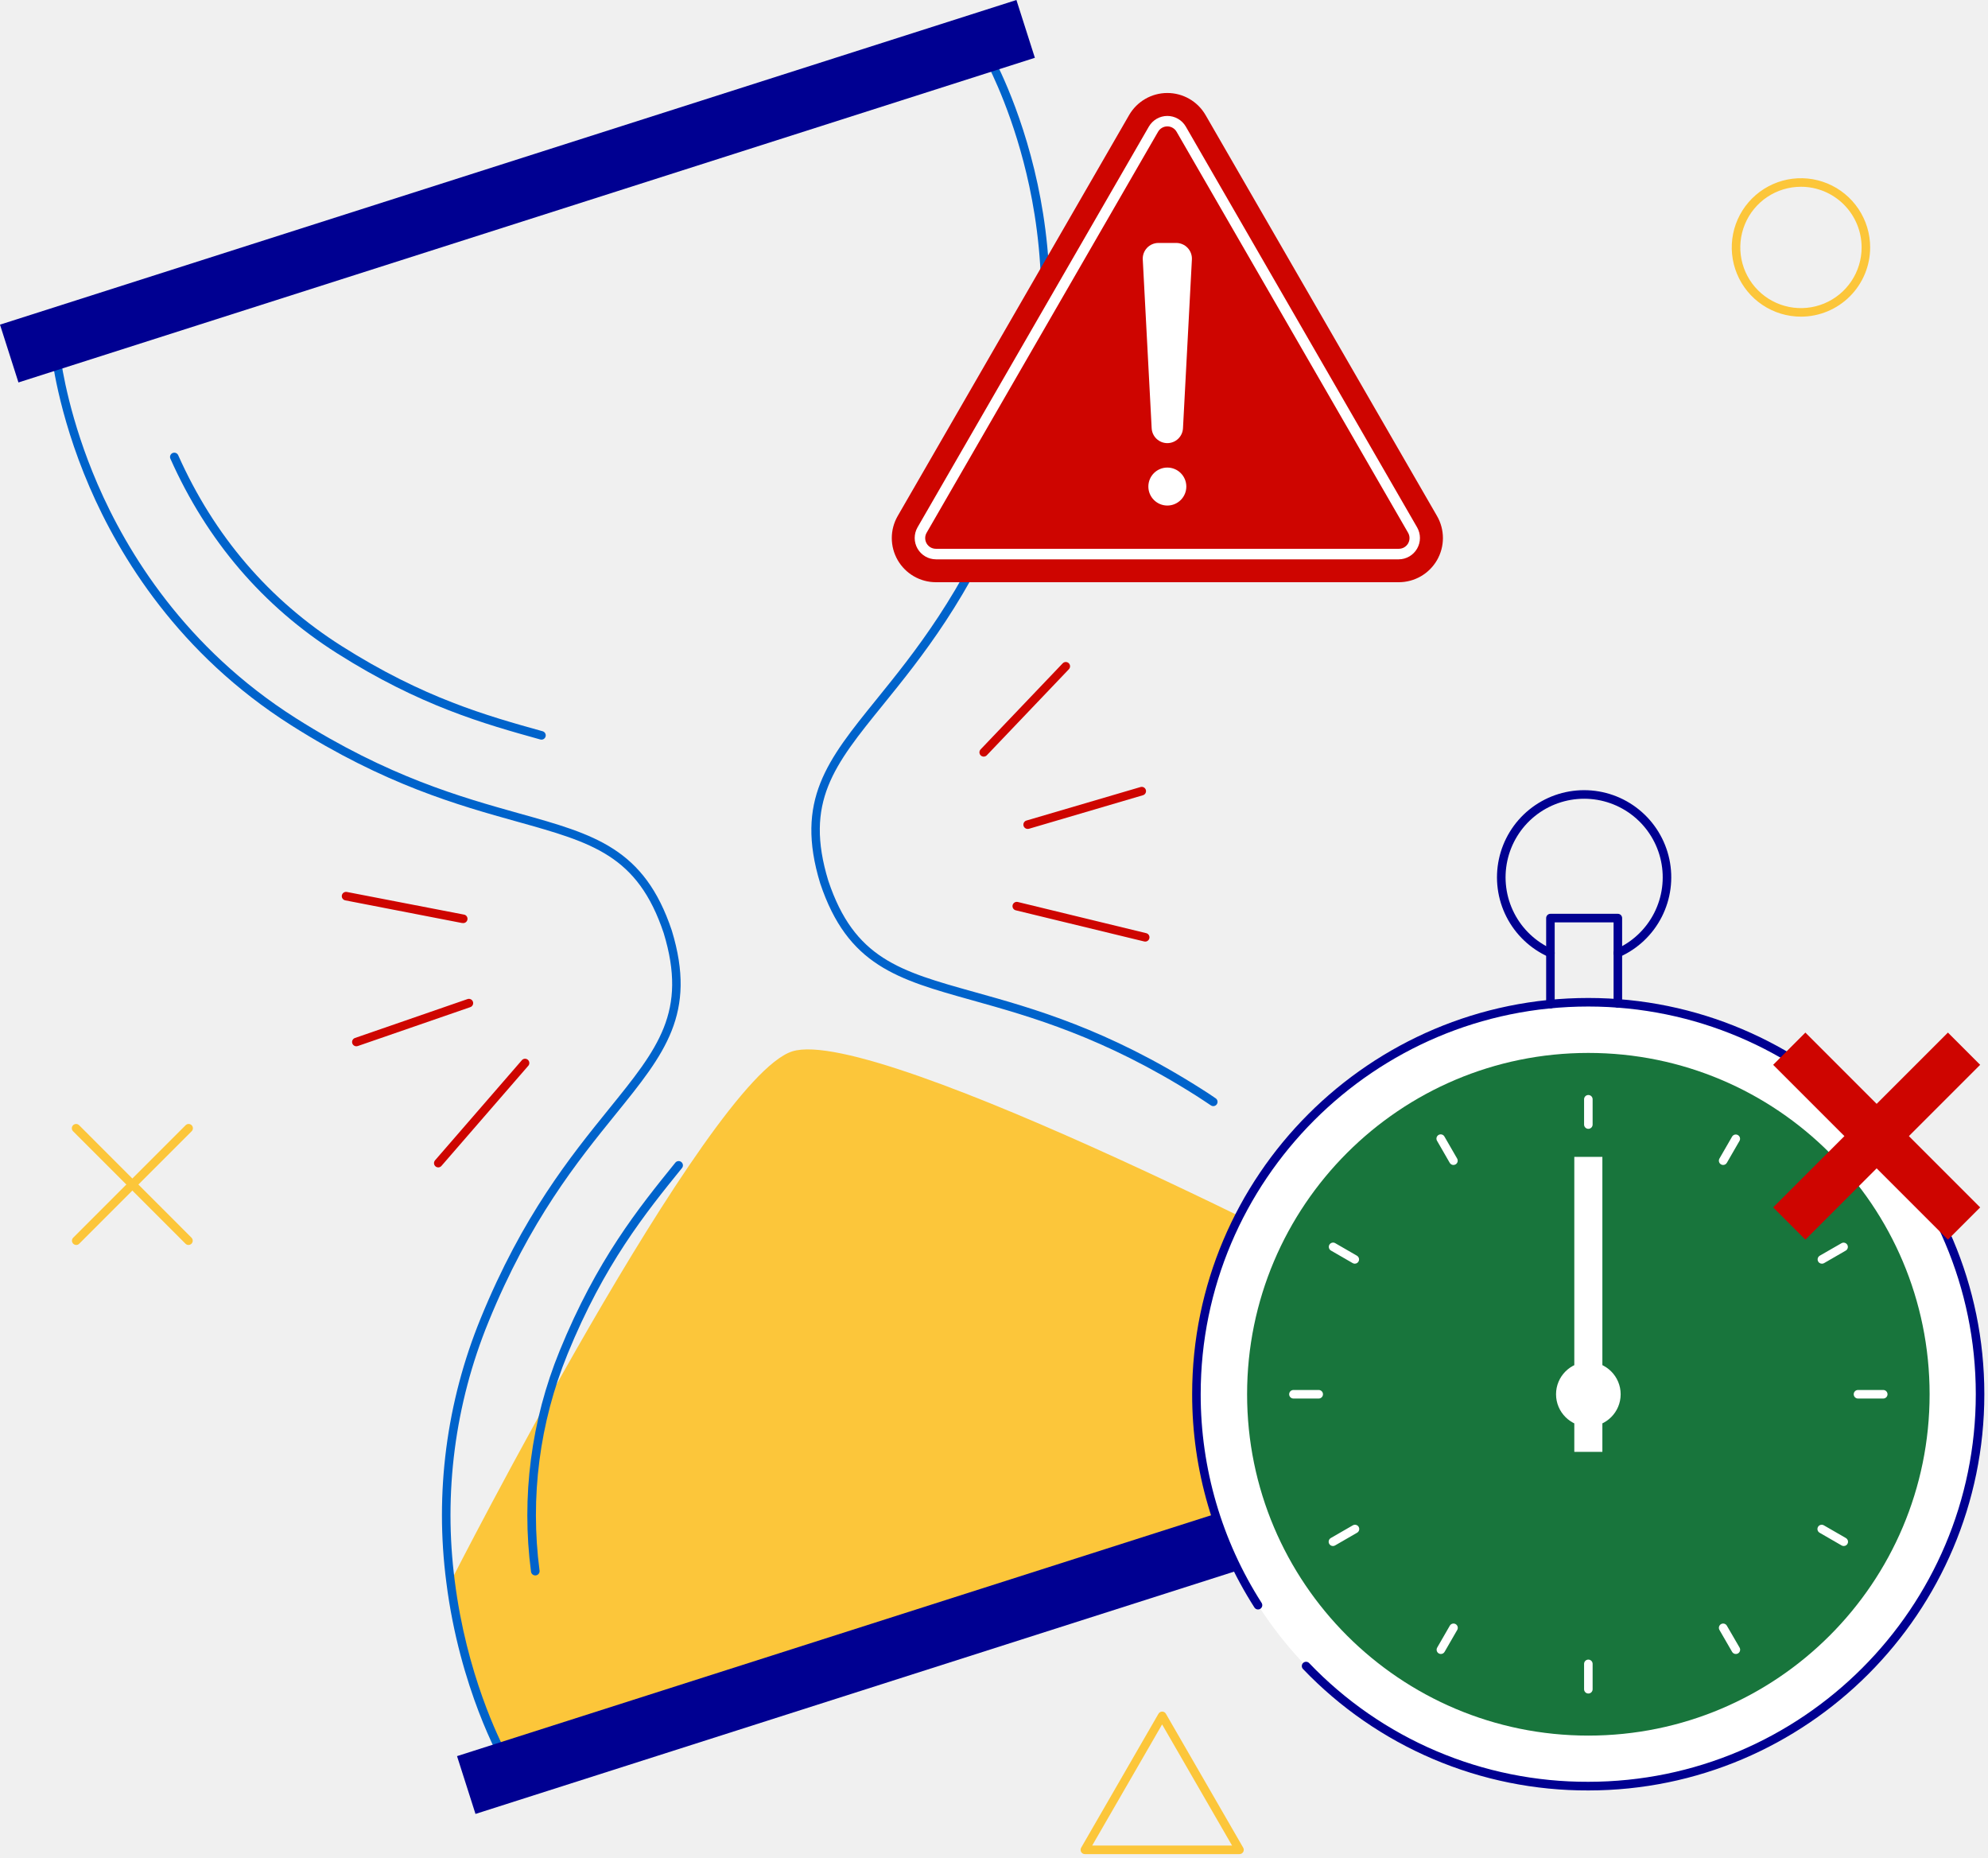
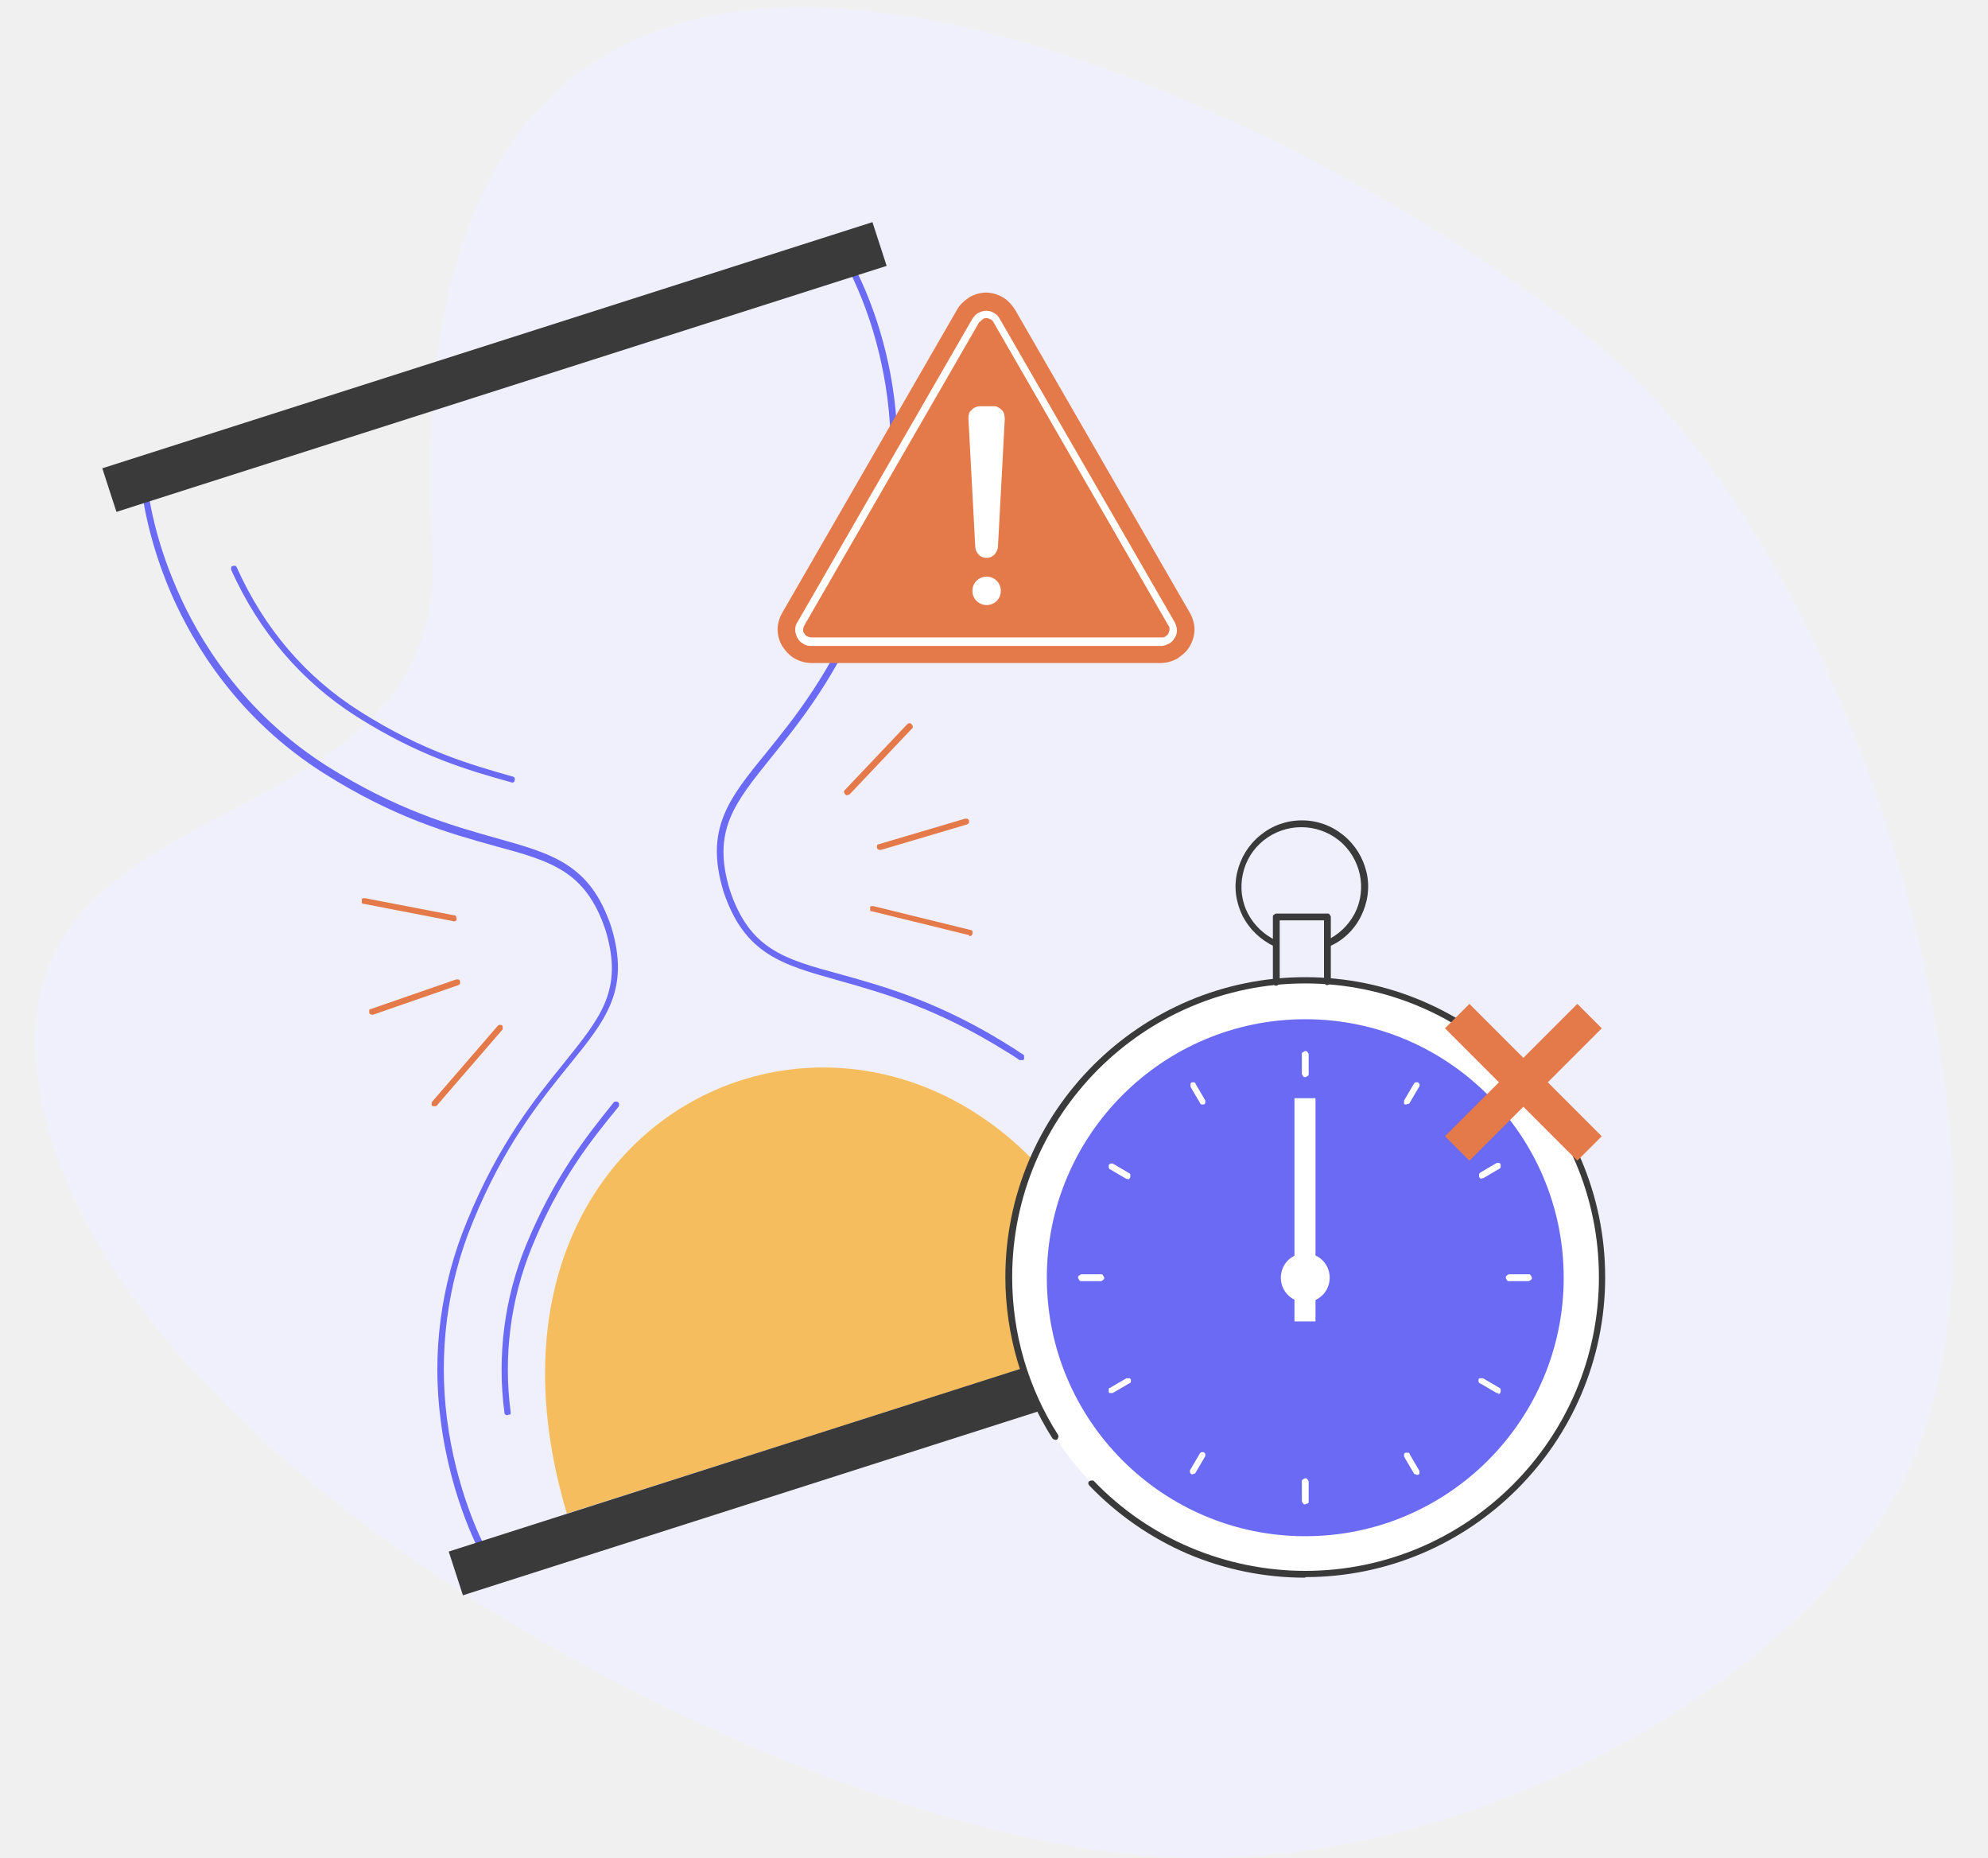
- <svg xmlns="http://www.w3.org/2000/svg" width="350" height="327" viewBox="0 0 350 327" fill="none">
-   <path d="M317.07 55.737C314.66 55.737 312.305 55.022 310.301 53.683C308.297 52.345 306.736 50.442 305.814 48.215C304.891 45.989 304.65 43.539 305.12 41.176C305.59 38.813 306.751 36.642 308.455 34.938C310.159 33.234 312.329 32.073 314.693 31.603C317.056 31.133 319.506 31.374 321.732 32.297C323.959 33.219 325.862 34.78 327.2 36.784C328.539 38.788 329.254 41.143 329.254 43.553C329.251 46.783 327.966 49.881 325.682 52.165C323.398 54.449 320.3 55.734 317.07 55.737ZM317.07 32.873C314.958 32.873 312.893 33.499 311.136 34.673C309.38 35.846 308.011 37.514 307.203 39.466C306.394 41.417 306.183 43.565 306.595 45.636C307.007 47.708 308.024 49.611 309.518 51.105C311.012 52.599 312.915 53.616 314.986 54.028C317.058 54.44 319.205 54.228 321.157 53.42C323.108 52.612 324.776 51.243 325.95 49.486C327.124 47.73 327.75 45.665 327.75 43.553C327.748 40.721 326.622 38.006 324.62 36.003C322.617 34.001 319.902 32.875 317.07 32.873ZM13.416 219.137C13.267 219.136 13.123 219.092 13 219.009C12.877 218.926 12.781 218.809 12.724 218.672C12.667 218.535 12.652 218.384 12.681 218.239C12.71 218.094 12.781 217.96 12.886 217.855L32.678 198.058C32.748 197.989 32.831 197.933 32.922 197.895C33.014 197.858 33.111 197.838 33.21 197.838C33.309 197.838 33.407 197.858 33.498 197.895C33.589 197.933 33.672 197.989 33.742 198.058C33.812 198.128 33.867 198.211 33.905 198.303C33.943 198.394 33.962 198.492 33.962 198.59C33.962 198.689 33.943 198.787 33.905 198.878C33.867 198.97 33.812 199.052 33.742 199.122L13.95 218.915C13.88 218.985 13.796 219.041 13.705 219.079C13.613 219.117 13.515 219.137 13.416 219.137Z" fill="#FCC63A" />
-   <path d="M33.193 219.137C33.094 219.137 32.996 219.117 32.904 219.079C32.812 219.041 32.729 218.985 32.659 218.915L12.867 199.122C12.797 199.052 12.742 198.97 12.704 198.878C12.666 198.787 12.646 198.689 12.646 198.59C12.646 198.492 12.666 198.394 12.704 198.302C12.742 198.211 12.797 198.128 12.867 198.058C12.937 197.989 13.02 197.933 13.111 197.895C13.202 197.858 13.3 197.838 13.399 197.838C13.498 197.838 13.595 197.858 13.687 197.895C13.778 197.933 13.861 197.989 13.931 198.058L33.716 217.855C33.82 217.96 33.891 218.093 33.92 218.239C33.949 218.384 33.934 218.535 33.877 218.672C33.821 218.809 33.725 218.926 33.602 219.009C33.479 219.092 33.334 219.136 33.186 219.137H33.193ZM218.224 326.354H190.996C190.864 326.354 190.734 326.319 190.62 326.253C190.506 326.187 190.411 326.092 190.345 325.978C190.279 325.864 190.244 325.734 190.244 325.602C190.245 325.47 190.279 325.341 190.345 325.227L203.957 301.649C204.023 301.534 204.118 301.438 204.233 301.372C204.347 301.306 204.477 301.271 204.61 301.271C204.742 301.271 204.872 301.306 204.987 301.372C205.101 301.438 205.196 301.534 205.262 301.649L218.874 325.227C218.94 325.341 218.975 325.47 218.975 325.602C218.975 325.734 218.94 325.864 218.874 325.978C218.809 326.092 218.714 326.187 218.6 326.253C218.485 326.319 218.356 326.354 218.224 326.354ZM192.285 324.851H216.912L204.597 303.528L192.285 324.851ZM252.88 257.342L88.905 309.708C88.905 309.708 81.695 297.243 79.327 278.424C79.327 278.424 124.415 189.867 139.475 185.063C154.535 180.258 242.565 226.294 242.565 226.294C251.542 243 252.88 257.342 252.88 257.342Z" fill="#FCC63A" />
-   <path d="M88.905 310.46C88.773 310.46 88.644 310.425 88.53 310.359C88.416 310.293 88.321 310.198 88.255 310.084C88.183 309.956 80.939 297.265 78.579 278.507C76.522 262.769 78.603 246.768 84.616 232.08C92.003 213.975 100.442 203.554 107.22 195.179C115.867 184.514 121.062 178.078 116.848 164.244C112.269 150.545 104.292 148.32 91.078 144.632C80.699 141.737 67.771 138.136 51.271 127.662C31.46 115.11 21.028 97.934 15.769 85.736C10.07 72.518 9.04 62.105 9.028 62.003C9.012 61.832 9.054 61.66 9.148 61.517C9.243 61.373 9.384 61.266 9.547 61.214L173.534 8.847C173.697 8.795 173.874 8.801 174.034 8.863C174.194 8.925 174.328 9.041 174.413 9.189C174.466 9.28 179.676 18.362 182.684 32.437C185.466 45.421 186.924 65.462 178.06 87.186C170.665 105.284 162.23 115.712 155.448 124.08C146.802 134.741 141.606 141.181 145.824 155.015C150.399 168.714 158.376 170.939 171.59 174.623C181.969 177.518 194.898 181.123 211.397 191.592C212.288 192.156 213.171 192.72 214.028 193.322C214.11 193.377 214.18 193.448 214.234 193.531C214.289 193.613 214.326 193.706 214.344 193.803C214.363 193.9 214.362 194 214.342 194.096C214.322 194.193 214.283 194.285 214.228 194.367C214.172 194.448 214.101 194.518 214.018 194.573C213.936 194.627 213.843 194.664 213.746 194.683C213.649 194.701 213.55 194.701 213.453 194.68C213.356 194.66 213.264 194.622 213.183 194.566C212.341 193.991 211.472 193.438 210.596 192.863C194.27 182.514 181.473 178.954 171.192 176.074C157.967 172.383 149.23 169.947 144.396 155.47C139.941 140.854 145.648 133.805 154.283 123.14C161 114.843 169.361 104.517 176.665 86.619C185.383 65.251 183.947 45.53 181.21 32.749C178.654 20.817 174.526 12.573 173.406 10.471L10.596 62.462C10.904 64.834 12.325 73.977 17.171 85.194C22.348 97.179 32.607 114.058 52.076 126.403C68.402 136.756 81.199 140.312 91.484 143.196C104.705 146.884 113.442 149.323 118.28 163.796C122.735 178.412 117.028 185.465 108.389 196.126C101.672 204.427 93.311 214.753 86.011 232.651C80.094 247.099 78.046 262.841 80.071 278.322C82.124 294.622 87.909 306.239 89.27 308.799L252.072 256.812C251.696 253.94 249.681 241.117 241.903 226.648C241.851 226.56 241.817 226.463 241.803 226.362C241.789 226.262 241.796 226.159 241.823 226.061C241.85 225.963 241.896 225.871 241.96 225.791C242.023 225.712 242.102 225.646 242.192 225.598C242.282 225.55 242.38 225.52 242.482 225.511C242.583 225.502 242.685 225.514 242.782 225.546C242.879 225.577 242.968 225.629 243.044 225.696C243.121 225.763 243.183 225.845 243.227 225.937C252.174 242.583 253.625 257.139 253.64 257.27C253.656 257.441 253.613 257.612 253.519 257.755C253.424 257.897 253.284 258.004 253.121 258.056L89.135 310.426C89.06 310.449 88.983 310.46 88.905 310.46Z" fill="#0063CB" />
-   <path d="M94.24 277.3C94.056 277.301 93.877 277.235 93.739 277.114C93.6 276.993 93.511 276.825 93.488 276.642C91.761 263.466 93.499 250.067 98.529 237.768C105.078 221.723 112.42 212.652 118.897 204.648C119.023 204.493 119.205 204.395 119.403 204.374C119.602 204.353 119.8 204.412 119.955 204.538C120.11 204.663 120.209 204.845 120.23 205.044C120.251 205.242 120.192 205.441 120.066 205.596C113.653 213.517 106.386 222.494 99.92 238.339C94.992 250.4 93.294 263.537 94.992 276.454C95.004 276.552 94.998 276.652 94.972 276.747C94.946 276.842 94.902 276.932 94.841 277.01C94.781 277.088 94.706 277.154 94.62 277.203C94.534 277.252 94.439 277.284 94.341 277.296L94.24 277.3ZM95.319 130.189C95.25 130.188 95.182 130.178 95.116 130.159C85.199 127.396 73.959 124.257 59.32 114.975C46.313 106.727 36.445 95.209 29.998 80.736C29.958 80.645 29.936 80.548 29.934 80.449C29.931 80.351 29.948 80.252 29.984 80.16C30.02 80.068 30.073 79.984 30.141 79.912C30.209 79.841 30.291 79.783 30.381 79.743C30.472 79.703 30.569 79.681 30.668 79.679C30.767 79.677 30.865 79.694 30.957 79.73C31.049 79.765 31.133 79.819 31.205 79.887C31.276 79.955 31.334 80.036 31.374 80.127C37.705 94.322 47.381 105.618 60.132 113.704C74.587 122.87 85.695 125.975 95.526 128.711C95.702 128.759 95.854 128.869 95.955 129.021C96.056 129.173 96.098 129.357 96.074 129.537C96.049 129.718 95.96 129.884 95.823 130.004C95.685 130.124 95.509 130.189 95.326 130.189H95.319Z" fill="#0063CB" />
-   <path d="M0 57.144L178.948 -0L182.197 10.174L3.249 67.318L0 57.144Z" fill="#000091" />
-   <path d="M80.464 309.109L259.412 251.965L262.661 262.139L83.713 319.283L80.464 309.109Z" fill="#000091" />
-   <path d="M173.184 133.177C172.991 133.177 172.805 133.101 172.665 132.967C172.522 132.829 172.44 132.64 172.435 132.441C172.431 132.243 172.506 132.051 172.643 131.907L187.093 116.757C187.231 116.612 187.42 116.528 187.62 116.523C187.819 116.518 188.013 116.593 188.157 116.731C188.302 116.868 188.386 117.058 188.391 117.257C188.396 117.457 188.321 117.65 188.184 117.794L173.733 132.944C173.662 133.019 173.577 133.077 173.483 133.118C173.388 133.158 173.287 133.178 173.184 133.177ZM180.925 145.902C180.744 145.902 180.569 145.837 180.432 145.719C180.295 145.6 180.206 145.436 180.18 145.257C180.155 145.078 180.195 144.895 180.293 144.743C180.391 144.591 180.54 144.479 180.714 144.429L200.8 138.531C200.991 138.474 201.197 138.496 201.372 138.592C201.548 138.687 201.678 138.849 201.734 139.04C201.79 139.231 201.768 139.437 201.673 139.613C201.577 139.788 201.416 139.918 201.225 139.974L181.135 145.884C181.066 145.9 180.995 145.907 180.925 145.902ZM201.623 165.736C201.562 165.736 201.502 165.729 201.443 165.714L178.823 160.229C178.727 160.204 178.637 160.161 178.558 160.101C178.478 160.042 178.412 159.967 178.361 159.882C178.311 159.797 178.278 159.702 178.264 159.604C178.25 159.506 178.255 159.406 178.28 159.31C178.305 159.214 178.348 159.124 178.408 159.044C178.467 158.965 178.542 158.898 178.627 158.848C178.712 158.797 178.807 158.764 178.905 158.75C179.003 158.736 179.103 158.742 179.199 158.767L201.803 164.255C201.981 164.3 202.136 164.407 202.24 164.558C202.344 164.709 202.389 164.892 202.367 165.074C202.346 165.255 202.259 165.423 202.122 165.545C201.986 165.667 201.81 165.735 201.627 165.736H201.623ZM81.458 162.462C81.411 162.467 81.363 162.467 81.316 162.462L60.782 158.477C60.685 158.458 60.593 158.421 60.511 158.366C60.428 158.312 60.357 158.242 60.302 158.16C60.247 158.078 60.208 157.986 60.188 157.889C60.168 157.792 60.168 157.693 60.187 157.596C60.205 157.499 60.243 157.406 60.297 157.324C60.352 157.241 60.422 157.17 60.504 157.115C60.586 157.06 60.678 157.021 60.775 157.001C60.871 156.982 60.971 156.981 61.068 157L81.624 160.973C81.823 160.992 82.007 161.09 82.134 161.244C82.262 161.398 82.323 161.597 82.304 161.797C82.285 161.996 82.188 162.18 82.033 162.307C81.879 162.435 81.68 162.496 81.481 162.477L81.458 162.462ZM62.741 184.164C62.563 184.165 62.391 184.102 62.254 183.987C62.118 183.873 62.027 183.714 61.998 183.538C61.968 183.363 62.001 183.182 62.092 183.029C62.183 182.876 62.325 182.76 62.493 182.702L82.282 175.864C82.376 175.827 82.477 175.81 82.578 175.814C82.678 175.817 82.778 175.841 82.869 175.884C82.961 175.926 83.043 175.987 83.111 176.062C83.178 176.137 83.23 176.225 83.263 176.321C83.296 176.416 83.309 176.518 83.302 176.618C83.295 176.719 83.267 176.817 83.222 176.907C83.175 176.997 83.112 177.077 83.034 177.142C82.957 177.207 82.867 177.255 82.77 177.285L62.985 184.123C62.907 184.149 62.824 184.163 62.741 184.164ZM77.158 205.483C77.014 205.483 76.873 205.441 76.751 205.363C76.63 205.285 76.534 205.174 76.474 205.043C76.414 204.912 76.394 204.767 76.414 204.624C76.435 204.481 76.496 204.348 76.59 204.239L91.83 186.668C91.891 186.583 91.97 186.512 92.06 186.459C92.15 186.406 92.25 186.373 92.354 186.361C92.458 186.349 92.563 186.359 92.663 186.39C92.763 186.422 92.855 186.473 92.934 186.542C93.013 186.611 93.076 186.695 93.121 186.79C93.165 186.885 93.189 186.988 93.191 187.092C93.193 187.197 93.174 187.3 93.134 187.397C93.094 187.494 93.034 187.581 92.958 187.653L77.718 205.224C77.648 205.304 77.562 205.369 77.466 205.413C77.369 205.458 77.264 205.482 77.158 205.483Z" fill="#CE0500" />
-   <path d="M279.639 314.396C317.737 314.396 348.622 283.512 348.622 245.414C348.622 207.316 317.737 176.431 279.639 176.431C241.541 176.431 210.657 207.316 210.657 245.414C210.657 283.512 241.541 314.396 279.639 314.396Z" fill="white" />
-   <path d="M272.962 177.503C272.763 177.503 272.572 177.424 272.431 177.283C272.29 177.142 272.21 176.95 272.21 176.751V161.597C272.21 161.398 272.29 161.207 272.431 161.066C272.572 160.925 272.763 160.845 272.962 160.845H284.834C285.033 160.845 285.225 160.925 285.366 161.066C285.507 161.207 285.586 161.398 285.586 161.597V176.634C285.586 176.834 285.507 177.025 285.366 177.166C285.225 177.307 285.033 177.386 284.834 177.386C284.635 177.386 284.443 177.307 284.302 177.166C284.161 177.025 284.082 176.834 284.082 176.634V162.349H273.714V176.751C273.714 176.95 273.635 177.142 273.494 177.283C273.353 177.424 273.162 177.503 272.962 177.503Z" fill="#000091" />
-   <path d="M279.639 315.148C270.255 315.181 260.962 313.304 252.327 309.63C243.692 305.957 235.895 300.564 229.411 293.781C229.271 293.64 229.193 293.449 229.193 293.251C229.193 293.052 229.271 292.861 229.411 292.72C229.481 292.651 229.564 292.595 229.655 292.557C229.747 292.519 229.845 292.5 229.943 292.5C230.042 292.5 230.14 292.519 230.231 292.557C230.322 292.595 230.405 292.651 230.475 292.72C236.82 299.357 244.449 304.633 252.898 308.227C261.347 311.821 270.439 313.658 279.62 313.626C317.243 313.626 347.851 283.018 347.851 245.395C347.851 207.772 317.243 177.165 279.62 177.165C241.997 177.165 211.389 207.772 211.389 245.395C211.373 258.416 215.096 271.168 222.115 282.134C222.222 282.302 222.259 282.506 222.216 282.701C222.174 282.896 222.055 283.066 221.887 283.174C221.719 283.282 221.515 283.318 221.32 283.275C221.125 283.233 220.955 283.114 220.848 282.946C213.675 271.737 209.87 258.703 209.886 245.395C209.886 206.942 241.167 175.661 279.62 175.661C318.074 175.661 349.354 206.942 349.354 245.395C349.354 283.849 318.089 315.148 279.639 315.148Z" fill="#000091" />
-   <path d="M279.639 305.494C312.821 305.494 339.72 278.595 339.72 245.414C339.72 212.232 312.821 185.333 279.639 185.333C246.458 185.333 219.559 212.232 219.559 245.414C219.559 278.595 246.458 305.494 279.639 305.494Z" fill="#18753C" />
-   <path d="M284.834 168.503C284.661 168.504 284.493 168.446 284.359 168.338C284.224 168.229 284.13 168.078 284.094 167.909C284.058 167.74 284.081 167.563 284.16 167.409C284.239 167.255 284.368 167.133 284.526 167.063C287.421 165.774 289.786 163.53 291.225 160.706C292.664 157.882 293.089 154.649 292.43 151.549C291.771 148.449 290.068 145.669 287.604 143.674C285.141 141.68 282.068 140.592 278.899 140.592C275.729 140.592 272.656 141.68 270.193 143.674C267.729 145.669 266.026 148.449 265.367 151.549C264.708 154.649 265.133 157.882 266.572 160.706C268.011 163.53 270.376 165.774 273.271 167.063C273.361 167.104 273.443 167.162 273.511 167.234C273.579 167.306 273.632 167.39 273.667 167.483C273.702 167.575 273.719 167.674 273.716 167.773C273.713 167.872 273.691 167.969 273.651 168.06C273.61 168.15 273.552 168.231 273.48 168.299C273.408 168.367 273.324 168.421 273.231 168.456C273.139 168.491 273.04 168.508 272.941 168.505C272.842 168.502 272.745 168.48 272.654 168.439C269.443 167.01 266.821 164.521 265.225 161.389C263.63 158.257 263.158 154.672 263.889 151.234C264.619 147.796 266.509 144.714 269.24 142.502C271.972 140.29 275.38 139.083 278.895 139.083C282.41 139.083 285.818 140.29 288.549 142.502C291.281 144.714 293.17 147.796 293.901 151.234C294.632 154.672 294.16 158.257 292.564 161.389C290.969 164.521 288.346 167.01 285.135 168.439C285.041 168.482 284.938 168.504 284.834 168.503Z" fill="#000091" />
-   <path d="M279.639 198.694C279.44 198.694 279.248 198.614 279.107 198.473C278.966 198.332 278.887 198.141 278.887 197.942V193.491C278.887 193.291 278.966 193.1 279.107 192.959C279.248 192.818 279.44 192.739 279.639 192.739C279.838 192.739 280.03 192.818 280.171 192.959C280.312 193.1 280.391 193.291 280.391 193.491V197.942C280.391 198.141 280.312 198.332 280.171 198.473C280.03 198.614 279.838 198.694 279.639 198.694ZM279.639 298.088C279.44 298.088 279.248 298.009 279.107 297.868C278.966 297.727 278.887 297.536 278.887 297.337V292.871C278.887 292.671 278.966 292.48 279.107 292.339C279.248 292.198 279.44 292.119 279.639 292.119C279.838 292.119 280.03 292.198 280.171 292.339C280.312 292.48 280.391 292.671 280.391 292.871V297.322C280.393 297.422 280.375 297.521 280.338 297.614C280.301 297.707 280.246 297.792 280.176 297.863C280.106 297.934 280.023 297.991 279.93 298.03C279.838 298.069 279.739 298.089 279.639 298.088ZM331.558 246.166H327.111C326.912 246.166 326.72 246.086 326.579 245.945C326.438 245.804 326.359 245.613 326.359 245.414C326.359 245.214 326.438 245.023 326.579 244.882C326.72 244.741 326.912 244.662 327.111 244.662H331.558C331.758 244.662 331.949 244.741 332.09 244.882C332.231 245.023 332.31 245.214 332.31 245.414C332.31 245.613 332.231 245.804 332.09 245.945C331.949 246.086 331.758 246.166 331.558 246.166ZM232.167 246.166H227.716C227.517 246.166 227.326 246.086 227.185 245.945C227.044 245.804 226.964 245.613 226.964 245.414C226.964 245.214 227.044 245.023 227.185 244.882C227.326 244.741 227.517 244.662 227.716 244.662H232.167C232.367 244.662 232.558 244.741 232.699 244.882C232.84 245.023 232.919 245.214 232.919 245.414C232.919 245.613 232.84 245.804 232.699 245.945C232.558 246.086 232.367 246.166 232.167 246.166ZM255.888 205.054C255.756 205.055 255.625 205.02 255.51 204.954C255.396 204.888 255.3 204.793 255.234 204.678L253.012 200.821C252.958 200.736 252.921 200.64 252.905 200.54C252.888 200.44 252.892 200.338 252.917 200.239C252.941 200.141 252.984 200.048 253.045 199.967C253.106 199.886 253.183 199.818 253.27 199.767C253.358 199.716 253.455 199.684 253.556 199.672C253.657 199.659 253.759 199.668 253.856 199.696C253.954 199.724 254.044 199.772 254.123 199.836C254.201 199.9 254.266 199.98 254.313 200.07L256.538 203.927C256.638 204.099 256.665 204.304 256.614 204.496C256.562 204.689 256.436 204.853 256.264 204.953C256.15 205.019 256.02 205.054 255.888 205.054ZM305.601 291.13C305.468 291.131 305.338 291.096 305.223 291.03C305.108 290.964 305.013 290.869 304.946 290.754L302.721 286.901C302.621 286.728 302.594 286.522 302.646 286.33C302.698 286.137 302.824 285.972 302.997 285.873C303.17 285.773 303.376 285.746 303.569 285.798C303.761 285.85 303.926 285.976 304.025 286.149L306.262 290.002C306.362 290.175 306.389 290.38 306.337 290.572C306.286 290.765 306.16 290.929 305.988 291.029C305.871 291.098 305.737 291.133 305.601 291.13ZM320.75 222.43C320.585 222.429 320.425 222.375 320.293 222.274C320.162 222.173 320.068 222.032 320.025 221.872C319.983 221.713 319.994 221.544 320.057 221.391C320.12 221.238 320.231 221.11 320.374 221.027L324.228 218.813C324.399 218.723 324.599 218.703 324.786 218.757C324.972 218.811 325.13 218.935 325.227 219.103C325.324 219.271 325.353 219.47 325.306 219.658C325.26 219.847 325.143 220.01 324.98 220.114L321.126 222.339C321.011 222.402 320.881 222.433 320.75 222.43ZM234.671 272.127C234.539 272.127 234.409 272.092 234.295 272.026C234.181 271.96 234.086 271.865 234.02 271.751C233.971 271.666 233.938 271.571 233.925 271.473C233.912 271.375 233.918 271.275 233.944 271.179C233.969 271.083 234.013 270.994 234.074 270.915C234.134 270.836 234.209 270.771 234.295 270.721L238.148 268.499C238.234 268.445 238.329 268.408 238.429 268.392C238.53 268.376 238.632 268.379 238.73 268.404C238.829 268.428 238.921 268.472 239.003 268.532C239.084 268.593 239.152 268.67 239.202 268.758C239.253 268.845 239.286 268.943 239.298 269.043C239.31 269.144 239.302 269.246 239.274 269.343C239.245 269.441 239.198 269.531 239.133 269.61C239.069 269.688 238.99 269.753 238.9 269.8L235.047 272.026C234.933 272.092 234.803 272.127 234.671 272.127ZM303.371 205.054C303.239 205.054 303.11 205.019 302.995 204.953C302.91 204.904 302.835 204.838 302.774 204.76C302.714 204.682 302.67 204.593 302.644 204.497C302.618 204.402 302.611 204.303 302.624 204.205C302.636 204.107 302.668 204.012 302.717 203.927L304.943 200.07C305.042 199.897 305.207 199.77 305.4 199.718C305.592 199.667 305.798 199.694 305.971 199.793C306.144 199.893 306.27 200.057 306.322 200.25C306.374 200.443 306.347 200.648 306.247 200.821L304.022 204.678C303.956 204.793 303.861 204.887 303.747 204.953C303.633 205.019 303.503 205.054 303.371 205.054ZM253.678 291.13C253.545 291.132 253.415 291.096 253.302 291.029C253.129 290.929 253.004 290.765 252.952 290.572C252.901 290.38 252.928 290.175 253.027 290.002L255.249 286.149C255.349 285.976 255.513 285.85 255.706 285.798C255.899 285.746 256.104 285.773 256.277 285.873C256.45 285.972 256.576 286.137 256.628 286.33C256.68 286.522 256.653 286.728 256.553 286.901L254.328 290.754C254.262 290.868 254.167 290.963 254.053 291.029C253.939 291.095 253.809 291.13 253.678 291.13ZM238.524 222.43C238.392 222.429 238.262 222.394 238.148 222.328L234.295 220.103C234.131 219.999 234.014 219.835 233.968 219.647C233.922 219.459 233.95 219.26 234.047 219.092C234.144 218.924 234.303 218.8 234.489 218.746C234.675 218.692 234.875 218.712 235.047 218.802L238.9 221.027C239.043 221.11 239.155 221.238 239.218 221.391C239.281 221.544 239.292 221.713 239.249 221.872C239.206 222.032 239.112 222.173 238.981 222.274C238.85 222.375 238.689 222.429 238.524 222.43ZM324.604 272.127C324.472 272.127 324.342 272.092 324.228 272.026L320.374 269.8C320.285 269.753 320.205 269.688 320.141 269.61C320.077 269.531 320.029 269.441 320.001 269.343C319.973 269.246 319.964 269.144 319.977 269.043C319.989 268.943 320.021 268.845 320.072 268.758C320.123 268.67 320.191 268.593 320.272 268.532C320.353 268.472 320.446 268.428 320.544 268.404C320.643 268.379 320.745 268.376 320.845 268.392C320.945 268.408 321.041 268.445 321.126 268.499L324.98 270.721C325.124 270.803 325.238 270.931 325.302 271.085C325.367 271.238 325.378 271.409 325.335 271.569C325.292 271.73 325.197 271.872 325.065 271.973C324.932 272.074 324.77 272.128 324.604 272.127Z" fill="white" />
-   <path d="M277.166 203.63H282.109V255.553H277.166V203.63Z" fill="white" />
-   <path d="M279.639 251.102C282.78 251.102 285.327 248.555 285.327 245.414C285.327 242.273 282.78 239.726 279.639 239.726C276.498 239.726 273.951 242.273 273.951 245.414C273.951 248.555 276.498 251.102 279.639 251.102Z" fill="white" />
-   <path d="M246.261 102.479H164.775C163.411 102.479 162.072 102.12 160.891 101.438C159.71 100.756 158.729 99.775 158.047 98.594C157.365 97.413 157.006 96.074 157.006 94.71C157.006 93.346 157.364 92.007 158.046 90.826L198.789 20.253C199.471 19.072 200.452 18.091 201.633 17.409C202.814 16.727 204.154 16.368 205.518 16.368C206.882 16.368 208.222 16.727 209.403 17.409C210.584 18.091 211.565 19.072 212.247 20.253L252.993 90.822C253.676 92.003 254.035 93.344 254.036 94.708C254.036 96.073 253.676 97.413 252.994 98.595C252.311 99.777 251.33 100.758 250.148 101.44C248.966 102.121 247.625 102.48 246.261 102.479Z" fill="#CE0500" />
-   <path d="M246.26 98.453H164.775C164.119 98.449 163.475 98.274 162.908 97.944C162.34 97.614 161.869 97.142 161.541 96.573C161.213 96.005 161.039 95.361 161.038 94.705C161.036 94.049 161.206 93.403 161.53 92.833L202.273 22.268C202.605 21.702 203.079 21.232 203.648 20.906C204.217 20.58 204.862 20.408 205.518 20.408C206.174 20.408 206.818 20.58 207.387 20.906C207.957 21.232 208.43 21.702 208.762 22.268L249.497 92.833C249.822 93.403 249.992 94.047 249.99 94.703C249.989 95.358 249.816 96.002 249.488 96.57C249.161 97.138 248.691 97.611 248.125 97.941C247.559 98.272 246.916 98.448 246.26 98.453ZM203.882 23.197L163.143 93.765C162.975 94.052 162.886 94.377 162.885 94.709C162.884 95.041 162.97 95.368 163.136 95.655C163.302 95.943 163.541 96.181 163.828 96.347C164.116 96.512 164.443 96.598 164.775 96.596H246.26C246.593 96.599 246.92 96.513 247.208 96.348C247.496 96.183 247.736 95.944 247.902 95.657C248.068 95.369 248.155 95.042 248.154 94.71C248.153 94.378 248.064 94.052 247.896 93.765L207.149 23.197C206.985 22.908 206.747 22.668 206.46 22.502C206.174 22.335 205.848 22.247 205.516 22.247C205.184 22.247 204.858 22.335 204.571 22.502C204.284 22.668 204.047 22.908 203.882 23.197Z" fill="white" />
-   <path d="M205.514 77.999C204.805 77.998 204.123 77.724 203.61 77.234C203.097 76.744 202.792 76.076 202.758 75.368L201.191 45.669C201.171 45.295 201.228 44.921 201.358 44.57C201.488 44.218 201.687 43.897 201.945 43.625C202.203 43.353 202.513 43.137 202.857 42.989C203.201 42.841 203.572 42.764 203.946 42.763H207.081C207.456 42.763 207.827 42.84 208.172 42.988C208.516 43.136 208.827 43.352 209.085 43.624C209.343 43.896 209.543 44.217 209.673 44.569C209.803 44.921 209.86 45.295 209.841 45.669L208.273 75.368C208.239 76.077 207.934 76.746 207.42 77.236C206.906 77.725 206.224 77.999 205.514 77.999Z" fill="white" />
-   <path d="M205.518 88.984C207.363 88.984 208.86 87.487 208.86 85.641C208.86 83.796 207.363 82.3 205.518 82.3C203.672 82.3 202.176 83.796 202.176 85.641C202.176 87.487 203.672 88.984 205.518 88.984Z" fill="white" />
-   <path d="M312.175 187.428L317.851 181.753L348.619 212.522L342.944 218.197L312.175 187.428Z" fill="#CE0500" />
-   <path d="M342.944 181.751L348.619 187.426L317.85 218.195L312.175 212.519L342.944 181.751Z" fill="#CE0500" />
+ <svg xmlns="http://www.w3.org/2000/svg" id="Calque_1" version="1.1" width="350" height="327" viewBox="0 0 350 327">
+   <defs>
+     <style>
+       .st0 {
+         fill: #f6bd5f;
+       }
+ 
+       .st1 {
+         fill: #3a3a3a;
+       }
+ 
+       .st2 {
+         fill: #e4794a;
+       }
+ 
+       .st3 {
+         fill: #fff;
+       }
+ 
+       .st4 {
+         fill: #f0f0fc;
+       }
+ 
+       .st5 {
+         fill: #6a6af4;
+       }
+     </style>
+   </defs>
+   <path class="st4" d="M337.1,256.2c-14.8,36.7-76.2,73.6-131.8,70.7-64.1-3.4-179.8-64.9-196.9-128.6-17.1-63.7,70.9-45.7,67.7-101.2-9.7-166.8,163-73.2,207.5-34.4,44.5,38.8,74.5,141.7,53.6,193.6Z" />
+   <path class="st0" d="M149.8,250.5l-50,15.9c-24.2-81,72.9-111.8,99.9-31.8l-50,15.9Z" />
+   <path class="st5" d="M85.4,274.2c0,0-.2,0-.3,0,0,0-.2-.1-.2-.2,0,0-5.5-9.7-7.3-23.9-1.6-11.9,0-24,4.6-35.1,5.6-13.7,12-21.6,17.1-27.9,6.5-8.1,10.5-12.9,7.3-23.4-3.5-10.4-9.5-12.1-19.5-14.8-7.9-2.2-17.6-4.9-30.1-12.8-15-9.5-22.9-22.5-26.9-31.7-4.3-10-5.1-17.9-5.1-18,0-.1,0-.3,0-.4,0-.1.2-.2.3-.2l124.1-39.6c.1,0,.3,0,.4,0,.1,0,.2.1.3.2,0,0,4,6.9,6.3,17.6,2.1,9.8,3.2,25-3.5,41.4-5.6,13.7-12,21.6-17.1,27.9-6.5,8.1-10.5,12.9-7.3,23.4,3.5,10.4,9.5,12.1,19.5,14.8,7.9,2.2,17.6,4.9,30.1,12.8.7.4,1.3.9,2,1.3,0,0,.1,0,.2.2,0,0,0,.1,0,.2,0,0,0,.1,0,.2,0,0,0,.1,0,.2,0,0,0,.1-.2.2,0,0-.1,0-.2,0,0,0-.1,0-.2,0s-.1,0-.2,0c-.6-.4-1.3-.9-2-1.3-12.4-7.8-22-10.5-29.8-12.7-10-2.8-16.6-4.6-20.3-15.6-3.4-11.1.9-16.4,7.5-24.5,5.1-6.3,11.4-14.1,16.9-27.6,6.6-16.2,5.5-31.1,3.4-40.8-1.9-9-5.1-15.3-5.9-16.9L26.1,86.4c.2,1.8,1.3,8.7,5,17.2,3.9,9.1,11.7,21.8,26.4,31.2,12.4,7.8,22,10.5,29.8,12.7,10,2.8,16.6,4.6,20.3,15.6,3.4,11.1-.9,16.4-7.5,24.5-5.1,6.3-11.4,14.1-16.9,27.6-4.5,10.9-6,22.9-4.5,34.6,1.6,12.3,5.9,21.1,7,23.1l123.2-39.4c-.3-2.2-1.8-11.9-7.7-22.8,0,0,0-.1,0-.2,0,0,0-.2,0-.2,0,0,0-.1.1-.2,0,0,.1-.1.2-.1,0,0,.1,0,.2,0,0,0,.2,0,.2,0s.1,0,.2.1c0,0,.1.1.1.2,6.8,12.6,7.9,23.6,7.9,23.7,0,.1,0,.3,0,.4,0,.1-.2.2-.3.2l-124.1,39.6c0,0-.1,0-.2,0Z" />
+   <path class="st5" d="M89.4,249.1c-.1,0-.3,0-.4-.1-.1,0-.2-.2-.2-.4-1.3-10,0-20.1,3.8-29.4,5-12.1,10.5-19,15.4-25.1,0-.1.2-.2.4-.2.1,0,.3,0,.4.1.1,0,.2.2.2.4,0,.1,0,.3-.1.4-4.9,6-10.4,12.8-15.3,24.8-3.7,9.1-5,19.1-3.7,28.9,0,0,0,.1,0,.2,0,0,0,.1,0,.2,0,0-.1.1-.2.1,0,0-.1,0-.2,0h0ZM90.2,137.7c0,0-.1,0-.2,0-7.5-2.1-16-4.5-27.1-11.5-9.8-6.2-17.3-15-22.2-25.9,0,0,0-.1,0-.2,0,0,0-.1,0-.2,0,0,0-.1.1-.2,0,0,.1,0,.2-.1s.1,0,.2,0c0,0,.1,0,.2,0,0,0,.1,0,.2.1,0,0,0,.1.1.2,4.8,10.7,12.1,19.3,21.8,25.4,10.9,6.9,19.4,9.3,26.8,11.4.1,0,.2.1.3.2,0,.1.1.3,0,.4,0,.1,0,.3-.2.4-.1,0-.2.1-.4.1h0Z" />
+   <path class="st1" d="M18.1,82.4l135.5-43.3,2.5,7.7L20.5,90.1l-2.5-7.7Z" />
+   <path class="st1" d="M79,273.1l135.5-43.3,2.5,7.7-135.5,43.3-2.5-7.7Z" />
+   <path class="st2" d="M149.2,140c-.1,0-.3,0-.4-.2-.1-.1-.2-.2-.2-.4,0-.1,0-.3.2-.4l10.9-11.5c.1-.1.2-.2.4-.2.2,0,.3,0,.4.2.1.1.2.2.2.4,0,.2,0,.3-.2.4l-10.9,11.5c0,0-.1.1-.2.1,0,0-.1,0-.2,0ZM155,149.6c-.1,0-.3,0-.4-.1-.1,0-.2-.2-.2-.3,0-.1,0-.3,0-.4,0-.1.2-.2.3-.2l15.2-4.5c.1,0,.3,0,.4,0,.1,0,.2.2.3.3,0,.1,0,.3,0,.4,0,.1-.2.2-.3.3l-15.2,4.5c0,0-.1,0-.2,0ZM170.7,164.6s0,0-.1,0l-17.1-4.2c0,0-.1,0-.2,0,0,0-.1-.1-.1-.2,0,0,0-.1,0-.2,0,0,0-.1,0-.2,0,0,0-.1,0-.2,0,0,.1-.1.2-.1,0,0,.1,0,.2,0,0,0,.1,0,.2,0l17.1,4.2c.1,0,.3.1.3.2,0,.1.1.3,0,.4,0,.1,0,.3-.2.4-.1,0-.2.1-.4.1h0ZM79.7,162.1s0,0-.1,0l-15.5-3c0,0-.1,0-.2,0,0,0-.1,0-.2-.2,0,0,0-.1,0-.2,0,0,0-.1,0-.2,0,0,0-.1,0-.2,0,0,0-.1.2-.2,0,0,.1,0,.2,0,0,0,.1,0,.2,0l15.6,3c.2,0,.3,0,.4.2,0,.1.1.3.1.4,0,.2,0,.3-.2.4-.1,0-.3.1-.4.1h0ZM65.6,178.6c-.1,0-.3,0-.4-.1-.1,0-.2-.2-.2-.3,0-.1,0-.3,0-.4s.2-.2.3-.2l15-5.2c0,0,.1,0,.2,0,0,0,.2,0,.2,0,0,0,.1,0,.2.1,0,0,0,.1.1.2,0,0,0,.1,0,.2,0,0,0,.2,0,.2,0,0,0,.1-.1.2,0,0-.1,0-.2.1l-15,5.2c0,0-.1,0-.2,0ZM76.5,194.7c-.1,0-.2,0-.3,0,0,0-.2-.1-.2-.2,0,0,0-.2,0-.3,0-.1,0-.2.1-.3l11.5-13.3c0,0,.1-.1.2-.2,0,0,.1,0,.2,0,0,0,.2,0,.2,0,0,0,.1,0,.2.1,0,0,.1.1.1.2,0,0,0,.1,0,.2,0,0,0,.2,0,.2,0,0,0,.1-.1.2l-11.5,13.3c0,0-.1.1-.2.1,0,0-.2,0-.2,0Z" />
+   <path class="st3" d="M229.8,277.1c28.8,0,52.2-23.4,52.2-52.2s-23.4-52.2-52.2-52.2-52.2,23.4-52.2,52.2,23.4,52.2,52.2,52.2Z" />
+   <path class="st1" d="M224.7,173.5c-.2,0-.3,0-.4-.2-.1-.1-.2-.3-.2-.4v-11.5c0-.2,0-.3.2-.4.1-.1.3-.2.4-.2h9c.2,0,.3,0,.4.2.1.1.2.3.2.4v11.4c0,.2,0,.3-.2.4s-.3.2-.4.2-.3,0-.4-.2c-.1-.1-.2-.3-.2-.4v-10.8h-7.8v10.9c0,.2,0,.3-.2.4-.1.1-.3.2-.4.2Z" />
+   <path class="st1" d="M229.8,277.7c-7.1,0-14.1-1.4-20.7-4.2-6.5-2.8-12.4-6.9-17.3-12-.1-.1-.2-.3-.2-.4s0-.3.2-.4c0,0,.1,0,.2-.1,0,0,.1,0,.2,0s.1,0,.2,0c0,0,.1,0,.2.1,4.8,5,10.6,9,17,11.7,6.4,2.7,13.3,4.1,20.2,4.1,28.5,0,51.7-23.2,51.7-51.7s-23.2-51.7-51.7-51.7-51.6,23.2-51.6,51.7c0,9.9,2.8,19.5,8.1,27.8,0,.1.1.3,0,.4,0,.1-.1.3-.2.4-.1,0-.3.1-.4,0-.1,0-.3-.1-.4-.2-5.4-8.5-8.3-18.4-8.3-28.4,0-29.1,23.7-52.8,52.8-52.8s52.8,23.7,52.8,52.8-23.7,52.8-52.8,52.8Z" />
+   <path class="st5" d="M229.8,270.4c25.1,0,45.5-20.4,45.5-45.5s-20.4-45.5-45.5-45.5-45.5,20.4-45.5,45.5,20.4,45.5,45.5,45.5Z" />
+   <path class="st1" d="M233.7,166.7c-.1,0-.3,0-.4-.1-.1,0-.2-.2-.2-.3,0-.1,0-.3,0-.4,0-.1.2-.2.3-.3,2.2-1,4-2.7,5.1-4.8,1.1-2.1,1.4-4.6.9-6.9-.5-2.3-1.8-4.5-3.7-6-1.9-1.5-4.2-2.3-6.6-2.3s-4.7.8-6.6,2.3c-1.9,1.5-3.2,3.6-3.7,6-.5,2.3-.2,4.8.9,6.9,1.1,2.1,2.9,3.8,5.1,4.8,0,0,.1,0,.2.1,0,0,0,.1.1.2,0,0,0,.1,0,.2s0,.1,0,.2c0,0,0,.1-.1.2,0,0-.1,0-.2.1,0,0-.1,0-.2,0,0,0-.1,0-.2,0-2.4-1.1-4.4-3-5.6-5.3-1.2-2.4-1.6-5.1-1-7.7.6-2.6,2-4.9,4.1-6.6,2.1-1.7,4.6-2.6,7.3-2.6s5.2.9,7.3,2.6c2.1,1.7,3.5,4,4.1,6.6.6,2.6.2,5.3-1,7.7-1.2,2.4-3.2,4.3-5.6,5.3,0,0-.1,0-.2,0Z" />
+   <path class="st3" d="M229.8,189.6c-.2,0-.3,0-.4-.2s-.2-.3-.2-.4v-3.4c0-.2,0-.3.2-.4s.3-.2.4-.2.3,0,.4.2c.1.1.2.3.2.4v3.4c0,.2,0,.3-.2.4-.1.1-.3.2-.4.2ZM229.8,264.8c-.2,0-.3,0-.4-.2-.1-.1-.2-.3-.2-.4v-3.4c0-.2,0-.3.2-.4.1-.1.3-.2.4-.2s.3,0,.4.2.2.3.2.4v3.4c0,0,0,.2,0,.2,0,0,0,.1-.1.2,0,0-.1,0-.2.1,0,0-.1,0-.2,0ZM269.1,225.5h-3.4c-.2,0-.3,0-.4-.2-.1-.1-.2-.3-.2-.4s0-.3.2-.4c.1-.1.3-.2.4-.2h3.4c.2,0,.3,0,.4.2.1.1.2.3.2.4s0,.3-.2.4c-.1.1-.3.2-.4.2ZM193.8,225.5h-3.4c-.2,0-.3,0-.4-.2s-.2-.3-.2-.4,0-.3.2-.4c.1-.1.3-.2.4-.2h3.4c.2,0,.3,0,.4.2s.2.3.2.4,0,.3-.2.4c-.1.1-.3.2-.4.2ZM211.8,194.4c-.1,0-.2,0-.3,0,0,0-.2-.1-.2-.2l-1.7-2.9c0,0,0-.1,0-.2,0,0,0-.2,0-.2,0,0,0-.1,0-.2,0,0,.1-.1.2-.2,0,0,.1,0,.2,0,0,0,.2,0,.2,0,0,0,.1,0,.2.1,0,0,.1.1.1.2l1.7,2.9c0,.1,0,.3,0,.4,0,.1-.1.3-.3.3,0,0-.2,0-.3,0ZM249.4,259.5c0,0-.2,0-.3,0,0,0-.2-.1-.2-.2l-1.7-2.9c0-.1,0-.3,0-.4,0-.1.1-.3.3-.3.1,0,.3,0,.4,0,.1,0,.3.1.3.3l1.7,2.9c0,.1,0,.3,0,.4,0,.1-.1.3-.3.3,0,0-.2,0-.3,0ZM260.9,207.5c-.1,0-.2,0-.3-.1s-.2-.2-.2-.3c0-.1,0-.2,0-.4,0-.1.1-.2.2-.3l2.9-1.7c.1,0,.3,0,.4,0,.1,0,.3.1.3.3,0,.1,0,.3,0,.4,0,.1-.1.3-.2.3l-2.9,1.7c0,0-.2,0-.3,0ZM195.7,245.2c0,0-.2,0-.3,0s-.2-.1-.2-.2c0,0,0-.1,0-.2,0,0,0-.1,0-.2,0,0,0-.1,0-.2,0,0,.1-.1.2-.1l2.9-1.7c0,0,.1,0,.2,0,0,0,.2,0,.2,0,0,0,.1,0,.2,0,0,0,.1.1.2.2,0,0,0,.1,0,.2,0,0,0,.2,0,.2,0,0,0,.1-.1.2,0,0-.1.1-.2.1l-2.9,1.7c0,0-.2,0-.3,0ZM247.7,194.4c0,0-.2,0-.3,0,0,0-.1,0-.2-.1,0,0,0-.1,0-.2,0,0,0-.1,0-.2,0,0,0-.1,0-.2l1.7-2.9c0-.1.2-.2.3-.3.1,0,.3,0,.4,0,.1,0,.2.2.3.3s0,.3,0,.4l-1.7,2.9c0,0-.1.2-.2.2,0,0-.2,0-.3,0ZM210.1,259.5c-.1,0-.2,0-.3,0-.1,0-.2-.2-.3-.3,0-.1,0-.3,0-.4l1.7-2.9c0-.1.2-.2.3-.3.1,0,.3,0,.4,0,.1,0,.2.2.3.3,0,.1,0,.3,0,.4l-1.7,2.9c0,0-.1.2-.2.2,0,0-.2,0-.3,0ZM198.6,207.5c0,0-.2,0-.3,0l-2.9-1.7c-.1,0-.2-.2-.2-.3s0-.3,0-.4.2-.2.3-.3c.1,0,.3,0,.4,0l2.9,1.7c.1,0,.2.2.2.3,0,.1,0,.2,0,.4,0,.1-.1.2-.2.3s-.2.1-.3.1ZM263.8,245.2c0,0-.2,0-.3,0l-2.9-1.7c0,0-.1,0-.2-.1,0,0,0-.1-.1-.2,0,0,0-.2,0-.2,0,0,0-.1,0-.2,0,0,0-.1.2-.2,0,0,.1,0,.2,0,0,0,.2,0,.2,0,0,0,.1,0,.2,0l2.9,1.7c.1,0,.2.2.2.3,0,.1,0,.2,0,.4,0,.1-.1.2-.2.3,0,0-.2.1-.3.1Z" />
+   <path class="st3" d="M227.9,193.3h3.7v39.3h-3.7v-39.3Z" />
+   <path class="st3" d="M229.8,229.2c2.4,0,4.3-1.9,4.3-4.3s-1.9-4.3-4.3-4.3-4.3,1.9-4.3,4.3,1.9,4.3,4.3,4.3Z" />
+   <path class="st2" d="M204.5,116.7h-61.7c-1,0-2-.3-2.9-.8-.9-.5-1.6-1.3-2.2-2.2-.5-.9-.8-1.9-.8-2.9s.3-2,.8-2.9l30.8-53.4c.5-.9,1.3-1.6,2.2-2.2.9-.5,1.9-.8,2.9-.8s2,.3,2.9.8c.9.5,1.6,1.3,2.2,2.2l30.8,53.4c.5.9.8,1.9.8,2.9,0,1-.3,2-.8,2.9-.5.9-1.3,1.6-2.2,2.2-.9.5-1.9.8-2.9.8Z" />
+   <path class="st3" d="M204.5,113.7h-61.7c-.5,0-1-.1-1.4-.4-.4-.2-.8-.6-1-1-.2-.4-.4-.9-.4-1.4,0-.5.1-1,.4-1.4l30.8-53.4c.3-.4.6-.8,1-1,.4-.2.9-.4,1.4-.4s1,.1,1.4.4c.4.2.8.6,1,1l30.8,53.4c.2.4.4.9.4,1.4,0,.5-.1,1-.4,1.4-.2.4-.6.8-1,1s-.9.4-1.4.4ZM172.4,56.7l-30.8,53.4c-.1.2-.2.5-.2.7,0,.3,0,.5.2.7.1.2.3.4.5.5.2.1.5.2.7.2h61.7c.3,0,.5,0,.7-.2.2-.1.4-.3.5-.5s.2-.5.2-.7c0-.3,0-.5-.2-.7l-30.8-53.4c-.1-.2-.3-.4-.5-.5-.2-.1-.5-.2-.7-.2s-.5,0-.7.2-.4.3-.5.5Z" />
+   <path class="st3" d="M173.7,98.2c-.5,0-1.1-.2-1.4-.6-.4-.4-.6-.9-.6-1.4l-1.2-22.5c0-.3,0-.6.1-.8,0-.3.2-.5.4-.7.2-.2.4-.4.7-.5.3-.1.5-.2.8-.2h2.4c.3,0,.6,0,.8.2.3.1.5.3.7.5.2.2.3.4.4.7,0,.3.1.5.1.8l-1.2,22.5c0,.5-.3,1-.6,1.4-.4.4-.9.6-1.4.6Z" />
+   <path class="st3" d="M173.7,106.5c1.4,0,2.5-1.1,2.5-2.5s-1.1-2.5-2.5-2.5-2.5,1.1-2.5,2.5,1.1,2.5,2.5,2.5Z" />
+   <path class="st2" d="M254.4,181l4.3-4.3,23.3,23.3-4.3,4.3-23.3-23.3Z" />
+   <path class="st2" d="M277.7,176.7l4.3,4.3-23.3,23.3-4.3-4.3,23.3-23.3Z" />
</svg>
